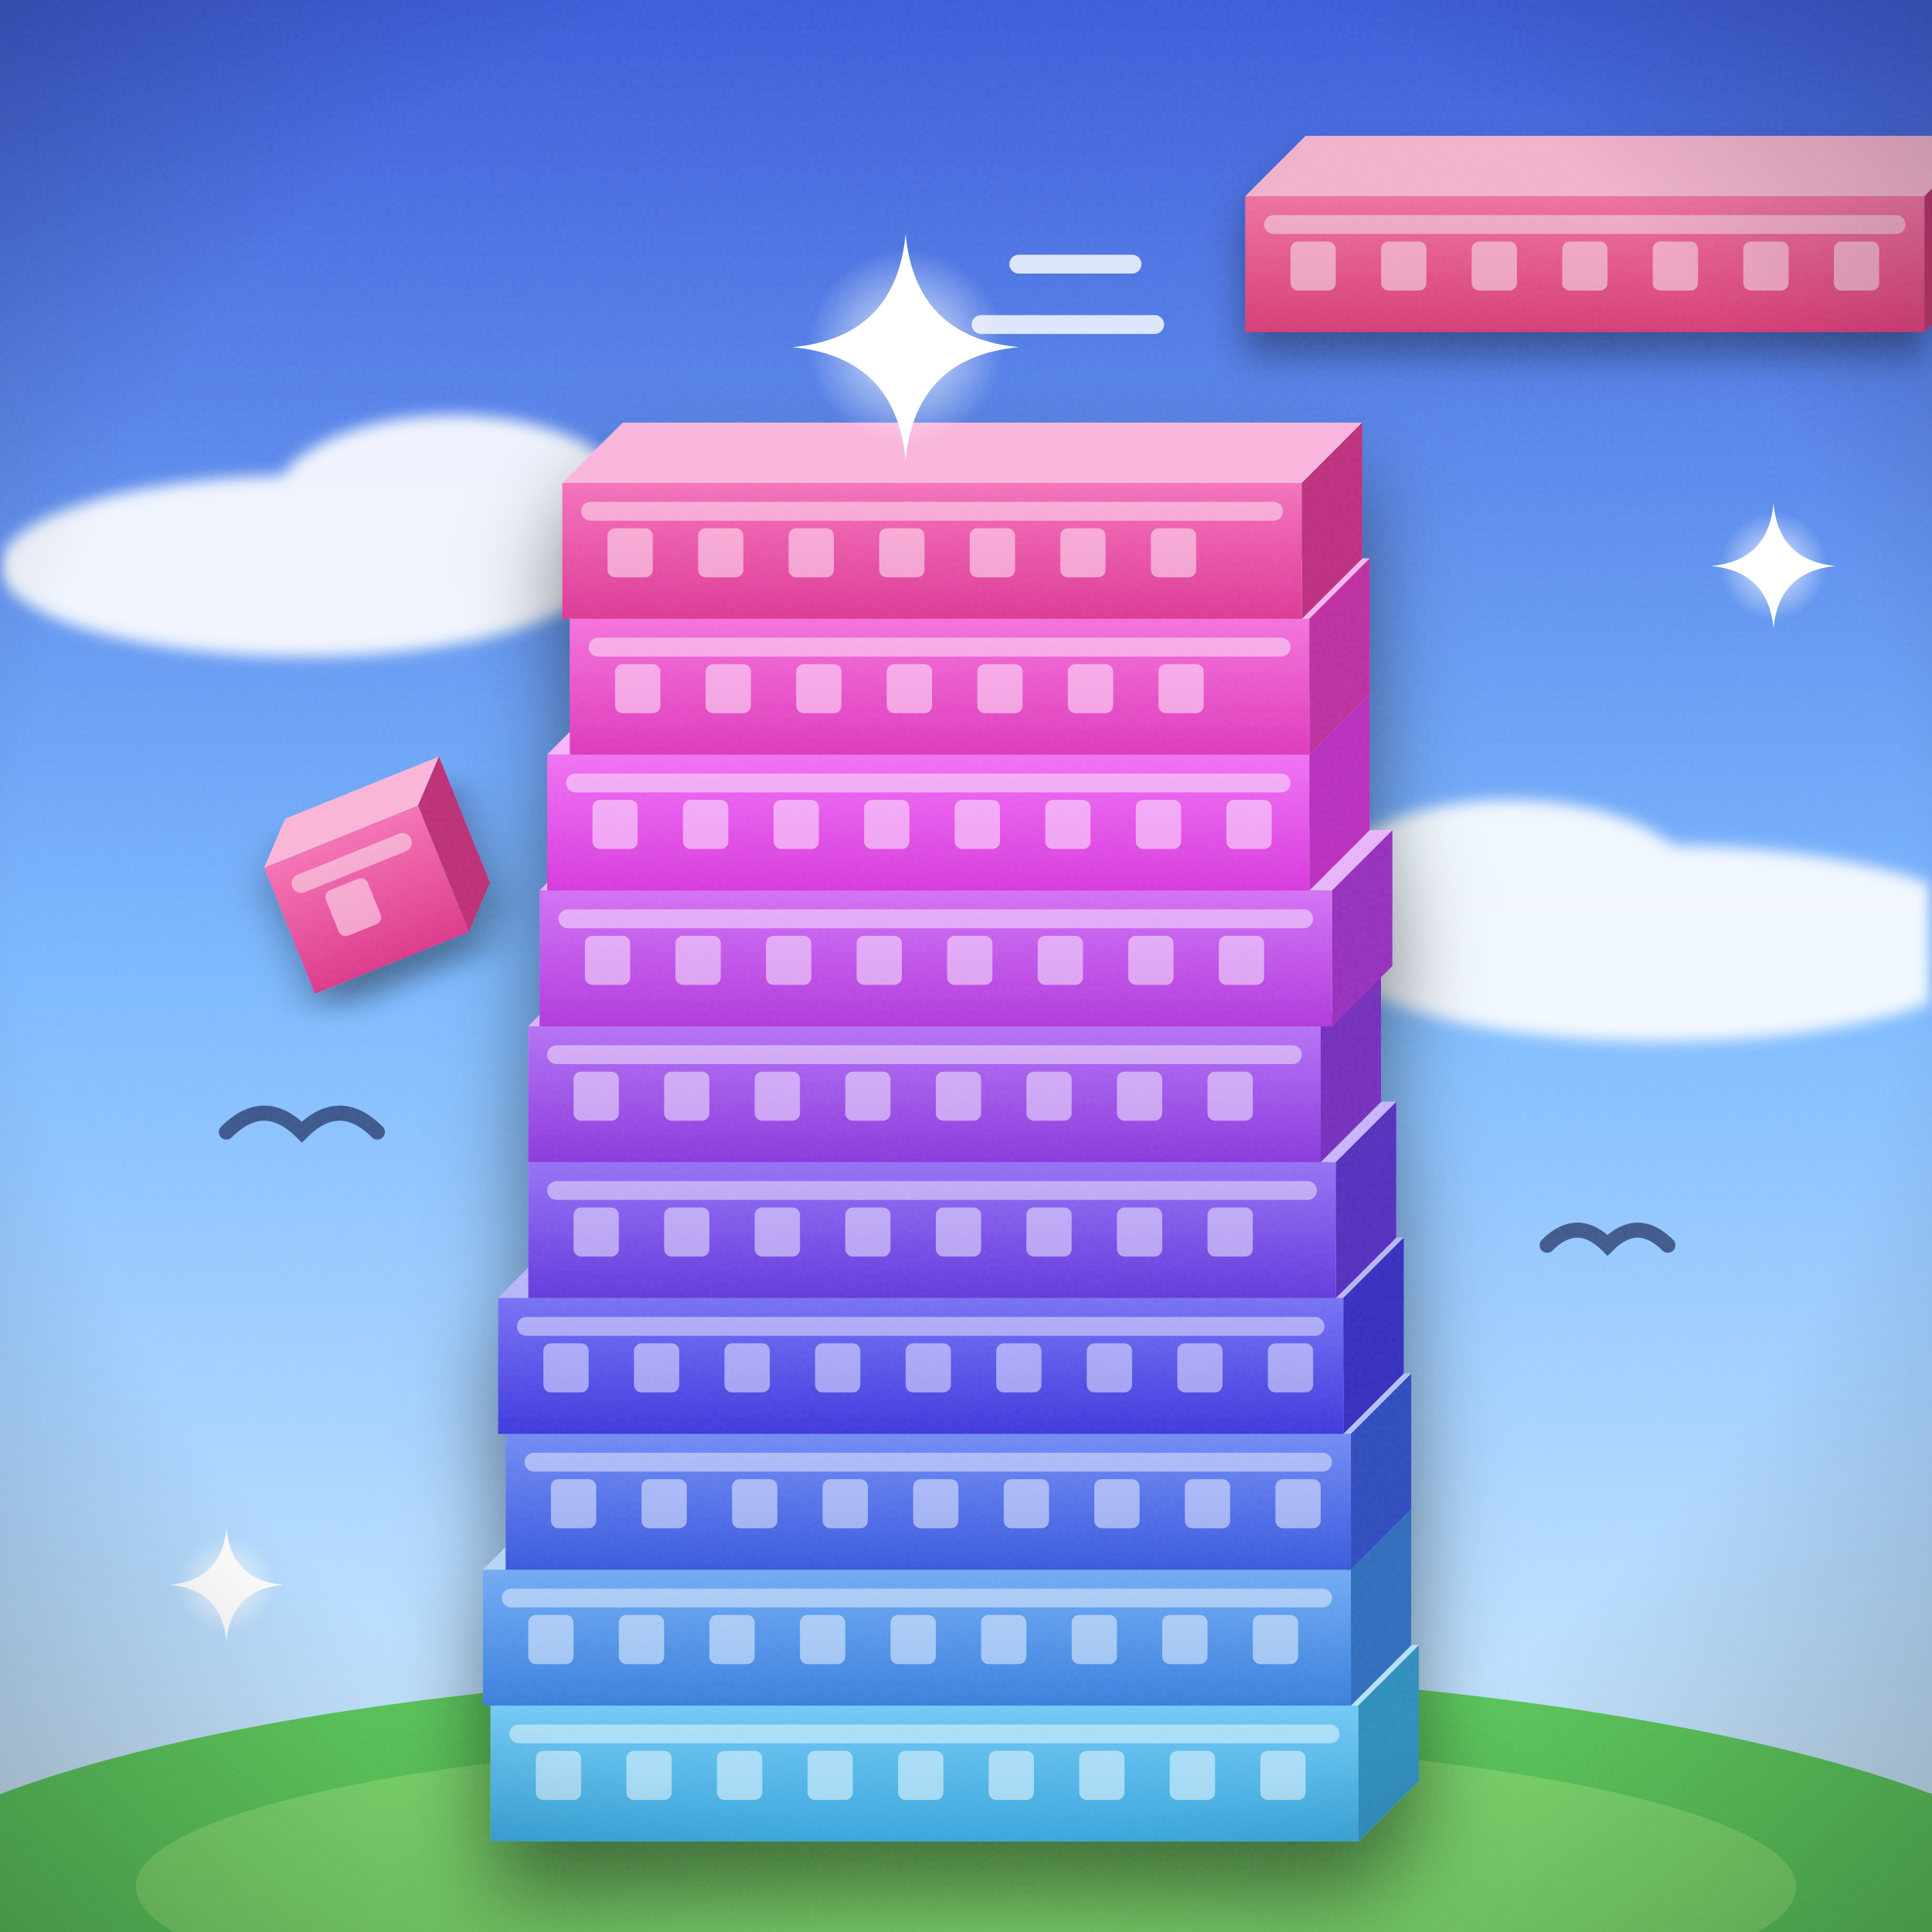
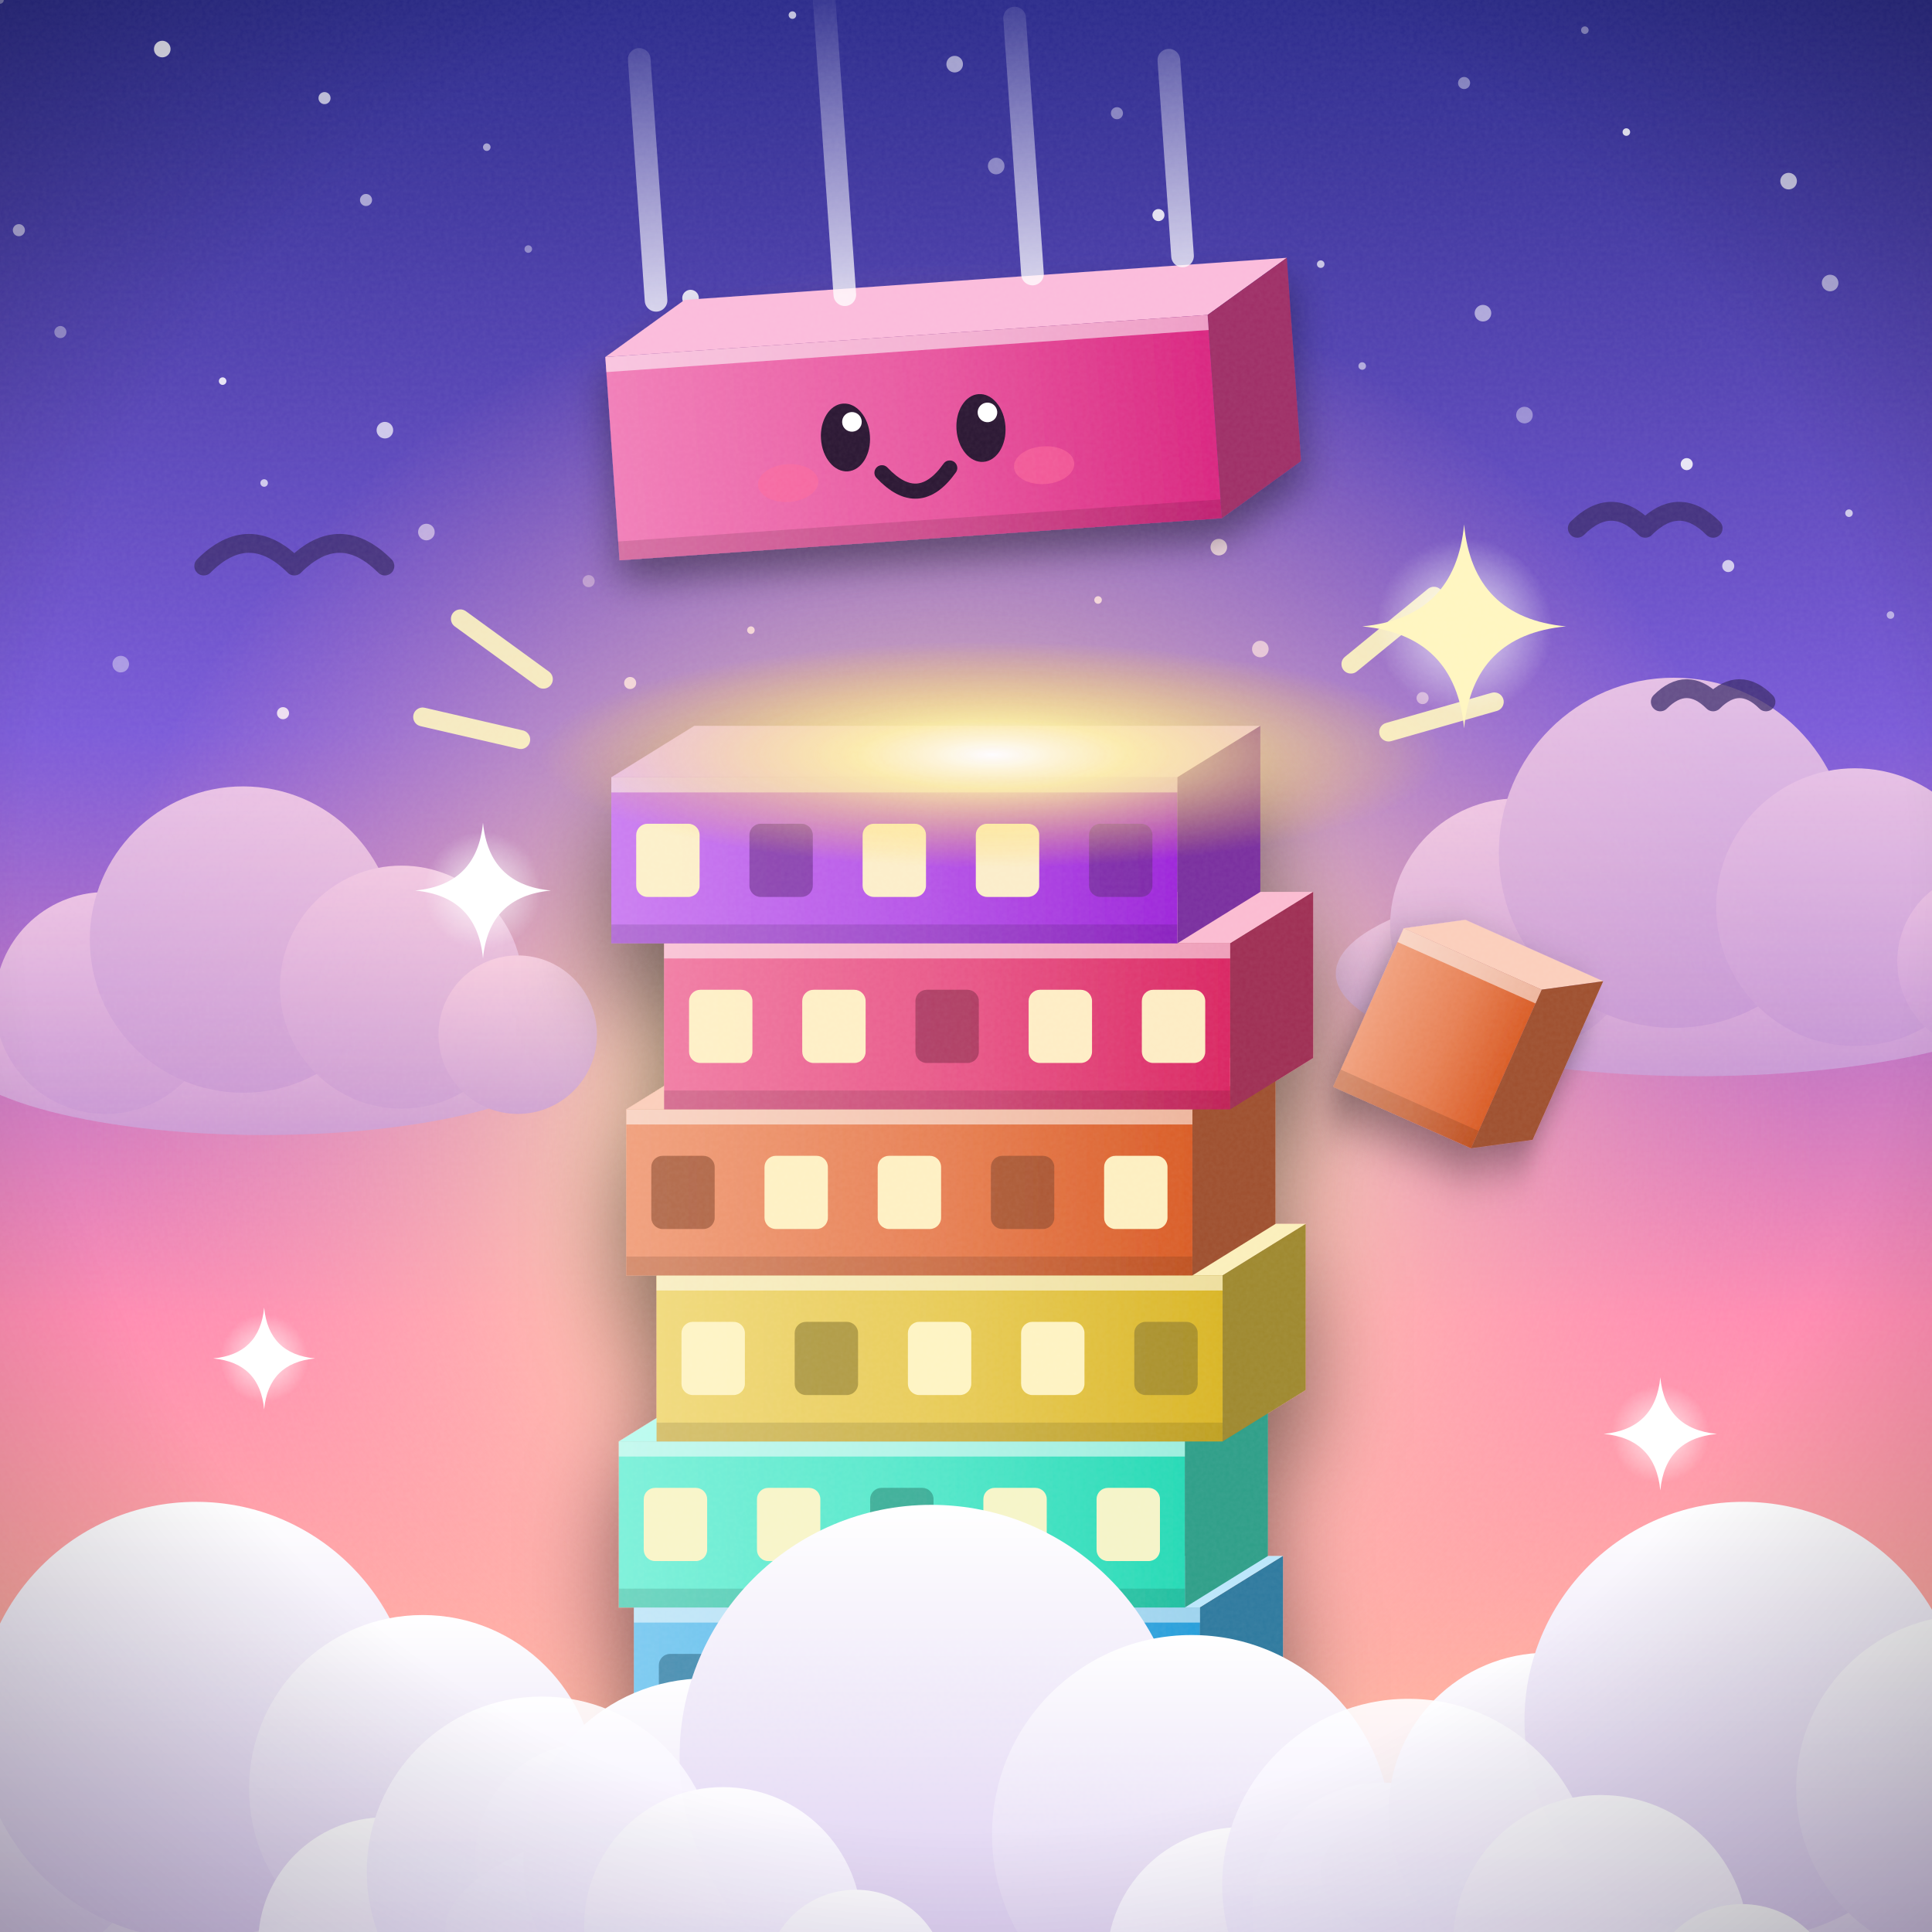
<svg xmlns="http://www.w3.org/2000/svg" viewBox="0 0 512 512">
  <defs>
    <clipPath id="sq">
      <rect width="512" height="512" />
    </clipPath>
    <filter id="sh" x="-40%" y="-40%" width="180%" height="180%">
      <feDropShadow dx="0" dy="14" stdDeviation="12" flood-color="#000" flood-opacity=".5" />
    </filter>
    <filter id="sh2" x="-40%" y="-40%" width="180%" height="180%">
      <feDropShadow dx="0" dy="6" stdDeviation="5" flood-color="#000" flood-opacity=".4" />
    </filter>
    <filter id="glow" x="-100%" y="-100%" width="300%" height="300%">
      <feGaussianBlur stdDeviation="10" result="b" />
      <feMerge>
        <feMergeNode in="b" />
        <feMergeNode in="b" />
        <feMergeNode in="SourceGraphic" />
      </feMerge>
    </filter>
    <filter id="glowS" x="-100%" y="-100%" width="300%" height="300%">
      <feGaussianBlur stdDeviation="4" result="b" />
      <feMerge>
        <feMergeNode in="b" />
        <feMergeNode in="SourceGraphic" />
      </feMerge>
    </filter>
    <filter id="b2" x="-50%" y="-50%" width="200%" height="200%">
      <feGaussianBlur stdDeviation="2" />
    </filter>
    <filter id="b6" x="-50%" y="-50%" width="200%" height="200%">
      <feGaussianBlur stdDeviation="6" />
    </filter>
    <filter id="b14" x="-60%" y="-60%" width="220%" height="220%">
      <feGaussianBlur stdDeviation="14" />
    </filter>
    <filter id="b30" x="-80%" y="-80%" width="260%" height="260%">
      <feGaussianBlur stdDeviation="30" />
    </filter>
    <filter id="grain" x="0" y="0" width="100%" height="100%">
      <feTurbulence type="fractalNoise" baseFrequency=".9" numOctaves="2" seed="7" />
      <feColorMatrix values="0 0 0 0 1  0 0 0 0 1  0 0 0 0 1  0 0 0 .055 0" />
    </filter>
    <linearGradient id="gloss" x1="0" y1="0" x2="0" y2="1">
      <stop offset="0" stop-color="#fff" stop-opacity=".32" />
      <stop offset=".55" stop-color="#fff" stop-opacity=".05" />
      <stop offset="1" stop-color="#fff" stop-opacity="0" />
    </linearGradient>
    <radialGradient id="vig" cx=".5" cy=".46" r=".78">
      <stop offset=".62" stop-color="#000" stop-opacity="0" />
      <stop offset="1" stop-color="#000" stop-opacity=".32" />
    </radialGradient>
    <linearGradient id="rim" x1="0" y1="0" x2="0" y2="1">
      <stop offset="0" stop-color="#fff" stop-opacity=".7" />
      <stop offset=".45" stop-color="#fff" stop-opacity=".1" />
      <stop offset="1" stop-color="#fff" stop-opacity=".25" />
    </linearGradient>
    <radialGradient id="spark">
      <stop offset="0" stop-color="#fff" />
      <stop offset=".25" stop-color="#fff" stop-opacity=".85" />
      <stop offset="1" stop-color="#fff" stop-opacity="0" />
    </radialGradient>
    <linearGradient id="sky" x1="0" y1="0" x2="0" y2="1">
-       <stop offset="0" stop-color="#3a5ad8" />
-       <stop offset="0.5" stop-color="#7ab8ff" />
-       <stop offset="1" stop-color="#d8f0ff" />
-     </linearGradient>
-     <radialGradient id="glow" cx="0.5" cy="0.5" r="0.5">
-       <stop offset="0" stop-color="#ffffff" stop-opacity="0.6" />
-       <stop offset="1" stop-color="#ffffff" stop-opacity="0" />
+       <stop offset="0" stop-color="#2a2a8a" />
+       <stop offset="0.38" stop-color="#7a5ad8" />
+       <stop offset="0.68" stop-color="#ff8ab0" />
+       <stop offset="1" stop-color="#ffc890" />
+     </linearGradient>
+     <radialGradient id="sun" cx="0.5" cy="0.5" r="0.5">
+       <stop offset="0" stop-color="#fffbe0" />
+       <stop offset="0.25" stop-color="#ffe9a8" stop-opacity="0.9" />
+       <stop offset="1" stop-color="#ff9ab8" stop-opacity="0" />
    </radialGradient>
+     <radialGradient id="flash" cx="0.5" cy="0.5" r="0.5">
+       <stop offset="0" stop-color="#ffffff" />
+       <stop offset="0.3" stop-color="#fff2a0" stop-opacity="0.9" />
+       <stop offset="1" stop-color="#ffd24a" stop-opacity="0" />
+     </radialGradient>
+     <linearGradient id="streak" x1="0" y1="0" x2="0" y2="1">
+       <stop offset="0" stop-color="#ffffff" stop-opacity="0" />
+       <stop offset="1" stop-color="#ffffff" stop-opacity="0.9" />
+     </linearGradient>
  </defs>
  <g clip-path="url(#sq)">
    <rect width="512" height="512" fill="url(#sky)" />
-     <g fill="#fff" opacity=".9" filter="url(#b2)">
-       <ellipse cx="80" cy="150" rx="80" ry="24" />
-       <ellipse cx="120" cy="134" rx="48" ry="24" />
-       <ellipse cx="440" cy="250" rx="90" ry="26" />
-       <ellipse cx="400" cy="236" rx="50" ry="24" />
-     </g>
-     <circle cx="260" cy="90" r="120" fill="url(#glow)" />
-     <ellipse cx="256" cy="512" rx="300" ry="70" fill="#5ac85a" />
-     <ellipse cx="256" cy="500" rx="220" ry="40" fill="#7ad86a" />
+     <g fill="#fff">
+       <circle cx="0" cy="0" r="1.0" opacity="0.4" />
+       <circle cx="97" cy="53" r="1.6" opacity="0.55" />
+       <circle cx="194" cy="106" r="2.2" opacity="0.7" />
+       <circle cx="291" cy="159" r="1.0" opacity="0.85" />
+       <circle cx="388" cy="22" r="1.6" opacity="0.4" />
+       <circle cx="485" cy="75" r="2.2" opacity="0.55" />
+       <circle cx="70" cy="128" r="1.0" opacity="0.7" />
+       <circle cx="167" cy="181" r="1.6" opacity="0.85" />
+       <circle cx="264" cy="44" r="2.2" opacity="0.4" />
+       <circle cx="361" cy="97" r="1.0" opacity="0.55" />
+       <circle cx="458" cy="150" r="1.6" opacity="0.7" />
+       <circle cx="43" cy="13" r="2.2" opacity="0.85" />
+       <circle cx="140" cy="66" r="1.0" opacity="0.4" />
+       <circle cx="237" cy="119" r="1.6" opacity="0.55" />
+       <circle cx="334" cy="172" r="2.2" opacity="0.7" />
+       <circle cx="431" cy="35" r="1.0" opacity="0.85" />
+       <circle cx="16" cy="88" r="1.6" opacity="0.4" />
+       <circle cx="113" cy="141" r="2.2" opacity="0.55" />
+       <circle cx="210" cy="4" r="1.0" opacity="0.7" />
+       <circle cx="307" cy="57" r="1.6" opacity="0.85" />
+       <circle cx="404" cy="110" r="2.2" opacity="0.4" />
+       <circle cx="501" cy="163" r="1.0" opacity="0.55" />
+       <circle cx="86" cy="26" r="1.6" opacity="0.7" />
+       <circle cx="183" cy="79" r="2.2" opacity="0.85" />
+       <circle cx="280" cy="132" r="1.0" opacity="0.4" />
+       <circle cx="377" cy="185" r="1.6" opacity="0.55" />
+       <circle cx="474" cy="48" r="2.2" opacity="0.7" />
+       <circle cx="59" cy="101" r="1.0" opacity="0.85" />
+       <circle cx="156" cy="154" r="1.6" opacity="0.4" />
+       <circle cx="253" cy="17" r="2.2" opacity="0.55" />
+       <circle cx="350" cy="70" r="1.0" opacity="0.7" />
+       <circle cx="447" cy="123" r="1.6" opacity="0.85" />
+       <circle cx="32" cy="176" r="2.2" opacity="0.4" />
+       <circle cx="129" cy="39" r="1.0" opacity="0.55" />
+       <circle cx="226" cy="92" r="1.6" opacity="0.7" />
+       <circle cx="323" cy="145" r="2.2" opacity="0.85" />
+       <circle cx="420" cy="8" r="1.0" opacity="0.4" />
+       <circle cx="5" cy="61" r="1.6" opacity="0.55" />
+       <circle cx="102" cy="114" r="2.2" opacity="0.7" />
+       <circle cx="199" cy="167" r="1.0" opacity="0.85" />
+       <circle cx="296" cy="30" r="1.6" opacity="0.4" />
+       <circle cx="393" cy="83" r="2.2" opacity="0.55" />
+       <circle cx="490" cy="136" r="1.0" opacity="0.7" />
+       <circle cx="75" cy="189" r="1.6" opacity="0.85" />
+     </g>
+     <circle cx="250" cy="300" r="230" fill="url(#sun)" />
+     <circle cx="250" cy="300" r="54" fill="#fff6d8" opacity=".9" />
+     <linearGradient id="cl70_270" x1="0" y1="0" x2="0" y2="1">
+       <stop offset="0" stop-color="#ffd8e8" />
+       <stop offset="1" stop-color="#c8a0d8" />
+     </linearGradient>
+     <g transform="translate(70 270) scale(0.7)" fill="url(#cl70_270)" opacity="0.8">
+       <ellipse cx="0" cy="10" rx="120" ry="34" />
+       <circle cx="-60" cy="-6" r="42" />
+       <circle cx="-8" cy="-30" r="58" />
+       <circle cx="52" cy="-12" r="46" />
+       <circle cx="96" cy="6" r="30" />
+     </g>
+     <linearGradient id="cl450_250" x1="0" y1="0" x2="0" y2="1">
+       <stop offset="0" stop-color="#ffd8e8" />
+       <stop offset="1" stop-color="#c8a0d8" />
+     </linearGradient>
+     <g transform="translate(450 250) scale(0.8)" fill="url(#cl450_250)" opacity="0.8">
+       <ellipse cx="0" cy="10" rx="120" ry="34" />
+       <circle cx="-60" cy="-6" r="42" />
+       <circle cx="-8" cy="-30" r="58" />
+       <circle cx="52" cy="-12" r="46" />
+       <circle cx="96" cy="6" r="30" />
+     </g>
    <g filter="url(#sh)">
-       <linearGradient id="b200" x1="0" y1="0" x2="0" y2="1">
-         <stop offset="0" stop-color="hsl(200 85% 70%)" />
-         <stop offset="1" stop-color="hsl(200 70% 54%)" />
-       </linearGradient>
-       <path d="M130 452 L146 436 L376 436 L360 452 Z" fill="hsl(200 85% 84%)" />
-       <path d="M360 452 L376 436 L376 472 L360 488 Z" fill="hsl(200 60% 46%)" />
-       <rect x="130" y="452" width="230" height="36" fill="url(#b200)" />
-       <rect x="135" y="457" width="220" height="5" rx="2.5" fill="#fff" opacity=".45" />
-       <rect x="142" y="464" width="12" height="13" rx="2" fill="hsl(200 90% 93%)" opacity=".6" />
-       <rect x="166" y="464" width="12" height="13" rx="2" fill="hsl(200 90% 93%)" opacity=".6" />
-       <rect x="190" y="464" width="12" height="13" rx="2" fill="hsl(200 90% 93%)" opacity=".6" />
-       <rect x="214" y="464" width="12" height="13" rx="2" fill="hsl(200 90% 93%)" opacity=".6" />
-       <rect x="238" y="464" width="12" height="13" rx="2" fill="hsl(200 90% 93%)" opacity=".6" />
-       <rect x="262" y="464" width="12" height="13" rx="2" fill="hsl(200 90% 93%)" opacity=".6" />
-       <rect x="286" y="464" width="12" height="13" rx="2" fill="hsl(200 90% 93%)" opacity=".6" />
-       <rect x="310" y="464" width="12" height="13" rx="2" fill="hsl(200 90% 93%)" opacity=".6" />
-       <rect x="334" y="464" width="12" height="13" rx="2" fill="hsl(200 90% 93%)" opacity=".6" />
-       <linearGradient id="b214" x1="0" y1="0" x2="0" y2="1">
-         <stop offset="0" stop-color="hsl(214 85% 70%)" />
-         <stop offset="1" stop-color="hsl(214 70% 54%)" />
-       </linearGradient>
-       <path d="M128.0 416 L144.0 400 L374.0 400 L358.0 416 Z" fill="hsl(214 85% 84%)" />
-       <path d="M358.0 416 L374.0 400 L374.0 436 L358.0 452 Z" fill="hsl(214 60% 46%)" />
-       <rect x="128.0" y="416" width="230" height="36" fill="url(#b214)" />
-       <rect x="133.0" y="421" width="220" height="5" rx="2.5" fill="#fff" opacity=".45" />
-       <rect x="140" y="428" width="12" height="13" rx="2" fill="hsl(214 90% 93%)" opacity=".6" />
-       <rect x="164" y="428" width="12" height="13" rx="2" fill="hsl(214 90% 93%)" opacity=".6" />
-       <rect x="188" y="428" width="12" height="13" rx="2" fill="hsl(214 90% 93%)" opacity=".6" />
-       <rect x="212" y="428" width="12" height="13" rx="2" fill="hsl(214 90% 93%)" opacity=".6" />
-       <rect x="236" y="428" width="12" height="13" rx="2" fill="hsl(214 90% 93%)" opacity=".6" />
-       <rect x="260" y="428" width="12" height="13" rx="2" fill="hsl(214 90% 93%)" opacity=".6" />
-       <rect x="284" y="428" width="12" height="13" rx="2" fill="hsl(214 90% 93%)" opacity=".6" />
-       <rect x="308" y="428" width="12" height="13" rx="2" fill="hsl(214 90% 93%)" opacity=".6" />
-       <rect x="332" y="428" width="12" height="13" rx="2" fill="hsl(214 90% 93%)" opacity=".6" />
-       <linearGradient id="b228" x1="0" y1="0" x2="0" y2="1">
-         <stop offset="0" stop-color="hsl(228 85% 70%)" />
-         <stop offset="1" stop-color="hsl(228 70% 54%)" />
-       </linearGradient>
-       <path d="M134.0 380 L150.0 364 L374.0 364 L358.0 380 Z" fill="hsl(228 85% 84%)" />
-       <path d="M358.0 380 L374.0 364 L374.0 400 L358.0 416 Z" fill="hsl(228 60% 46%)" />
-       <rect x="134.0" y="380" width="224" height="36" fill="url(#b228)" />
-       <rect x="139.0" y="385" width="214" height="5" rx="2.5" fill="#fff" opacity=".45" />
-       <rect x="146" y="392" width="12" height="13" rx="2" fill="hsl(228 90% 93%)" opacity=".6" />
-       <rect x="170" y="392" width="12" height="13" rx="2" fill="hsl(228 90% 93%)" opacity=".6" />
-       <rect x="194" y="392" width="12" height="13" rx="2" fill="hsl(228 90% 93%)" opacity=".6" />
-       <rect x="218" y="392" width="12" height="13" rx="2" fill="hsl(228 90% 93%)" opacity=".6" />
-       <rect x="242" y="392" width="12" height="13" rx="2" fill="hsl(228 90% 93%)" opacity=".6" />
-       <rect x="266" y="392" width="12" height="13" rx="2" fill="hsl(228 90% 93%)" opacity=".6" />
-       <rect x="290" y="392" width="12" height="13" rx="2" fill="hsl(228 90% 93%)" opacity=".6" />
-       <rect x="314" y="392" width="12" height="13" rx="2" fill="hsl(228 90% 93%)" opacity=".6" />
-       <rect x="338" y="392" width="12" height="13" rx="2" fill="hsl(228 90% 93%)" opacity=".6" />
-       <linearGradient id="b242" x1="0" y1="0" x2="0" y2="1">
-         <stop offset="0" stop-color="hsl(242 85% 70%)" />
-         <stop offset="1" stop-color="hsl(242 70% 54%)" />
-       </linearGradient>
-       <path d="M132.0 344 L148.0 328 L372.0 328 L356.0 344 Z" fill="hsl(242 85% 84%)" />
-       <path d="M356.0 344 L372.0 328 L372.0 364 L356.0 380 Z" fill="hsl(242 60% 46%)" />
-       <rect x="132.0" y="344" width="224" height="36" fill="url(#b242)" />
-       <rect x="137.0" y="349" width="214" height="5" rx="2.5" fill="#fff" opacity=".45" />
-       <rect x="144" y="356" width="12" height="13" rx="2" fill="hsl(242 90% 93%)" opacity=".6" />
-       <rect x="168" y="356" width="12" height="13" rx="2" fill="hsl(242 90% 93%)" opacity=".6" />
-       <rect x="192" y="356" width="12" height="13" rx="2" fill="hsl(242 90% 93%)" opacity=".6" />
-       <rect x="216" y="356" width="12" height="13" rx="2" fill="hsl(242 90% 93%)" opacity=".6" />
-       <rect x="240" y="356" width="12" height="13" rx="2" fill="hsl(242 90% 93%)" opacity=".6" />
-       <rect x="264" y="356" width="12" height="13" rx="2" fill="hsl(242 90% 93%)" opacity=".6" />
-       <rect x="288" y="356" width="12" height="13" rx="2" fill="hsl(242 90% 93%)" opacity=".6" />
-       <rect x="312" y="356" width="12" height="13" rx="2" fill="hsl(242 90% 93%)" opacity=".6" />
-       <rect x="336" y="356" width="12" height="13" rx="2" fill="hsl(242 90% 93%)" opacity=".6" />
-       <linearGradient id="b256" x1="0" y1="0" x2="0" y2="1">
-         <stop offset="0" stop-color="hsl(256 85% 70%)" />
-         <stop offset="1" stop-color="hsl(256 70% 54%)" />
-       </linearGradient>
-       <path d="M140.0 308 L156.0 292 L370.0 292 L354.0 308 Z" fill="hsl(256 85% 84%)" />
-       <path d="M354.0 308 L370.0 292 L370.0 328 L354.0 344 Z" fill="hsl(256 60% 46%)" />
-       <rect x="140.0" y="308" width="214" height="36" fill="url(#b256)" />
-       <rect x="145.0" y="313" width="204" height="5" rx="2.5" fill="#fff" opacity=".45" />
-       <rect x="152" y="320" width="12" height="13" rx="2" fill="hsl(256 90% 93%)" opacity=".6" />
-       <rect x="176" y="320" width="12" height="13" rx="2" fill="hsl(256 90% 93%)" opacity=".6" />
-       <rect x="200" y="320" width="12" height="13" rx="2" fill="hsl(256 90% 93%)" opacity=".6" />
-       <rect x="224" y="320" width="12" height="13" rx="2" fill="hsl(256 90% 93%)" opacity=".6" />
-       <rect x="248" y="320" width="12" height="13" rx="2" fill="hsl(256 90% 93%)" opacity=".6" />
-       <rect x="272" y="320" width="12" height="13" rx="2" fill="hsl(256 90% 93%)" opacity=".6" />
-       <rect x="296" y="320" width="12" height="13" rx="2" fill="hsl(256 90% 93%)" opacity=".6" />
-       <rect x="320" y="320" width="12" height="13" rx="2" fill="hsl(256 90% 93%)" opacity=".6" />
-       <linearGradient id="b270" x1="0" y1="0" x2="0" y2="1">
-         <stop offset="0" stop-color="hsl(270 85% 70%)" />
-         <stop offset="1" stop-color="hsl(270 70% 54%)" />
-       </linearGradient>
-       <path d="M140.0 272 L156.0 256 L366.0 256 L350.0 272 Z" fill="hsl(270 85% 84%)" />
-       <path d="M350.0 272 L366.0 256 L366.0 292 L350.0 308 Z" fill="hsl(270 60% 46%)" />
-       <rect x="140.0" y="272" width="210" height="36" fill="url(#b270)" />
-       <rect x="145.0" y="277" width="200" height="5" rx="2.5" fill="#fff" opacity=".45" />
-       <rect x="152" y="284" width="12" height="13" rx="2" fill="hsl(270 90% 93%)" opacity=".6" />
-       <rect x="176" y="284" width="12" height="13" rx="2" fill="hsl(270 90% 93%)" opacity=".6" />
-       <rect x="200" y="284" width="12" height="13" rx="2" fill="hsl(270 90% 93%)" opacity=".6" />
-       <rect x="224" y="284" width="12" height="13" rx="2" fill="hsl(270 90% 93%)" opacity=".6" />
-       <rect x="248" y="284" width="12" height="13" rx="2" fill="hsl(270 90% 93%)" opacity=".6" />
-       <rect x="272" y="284" width="12" height="13" rx="2" fill="hsl(270 90% 93%)" opacity=".6" />
-       <rect x="296" y="284" width="12" height="13" rx="2" fill="hsl(270 90% 93%)" opacity=".6" />
-       <rect x="320" y="284" width="12" height="13" rx="2" fill="hsl(270 90% 93%)" opacity=".6" />
-       <linearGradient id="b284" x1="0" y1="0" x2="0" y2="1">
-         <stop offset="0" stop-color="hsl(284 85% 70%)" />
-         <stop offset="1" stop-color="hsl(284 70% 54%)" />
-       </linearGradient>
-       <path d="M143.0 236 L159.0 220 L369.0 220 L353.0 236 Z" fill="hsl(284 85% 84%)" />
-       <path d="M353.0 236 L369.0 220 L369.0 256 L353.0 272 Z" fill="hsl(284 60% 46%)" />
-       <rect x="143.0" y="236" width="210" height="36" fill="url(#b284)" />
-       <rect x="148.0" y="241" width="200" height="5" rx="2.5" fill="#fff" opacity=".45" />
-       <rect x="155" y="248" width="12" height="13" rx="2" fill="hsl(284 90% 93%)" opacity=".6" />
-       <rect x="179" y="248" width="12" height="13" rx="2" fill="hsl(284 90% 93%)" opacity=".6" />
-       <rect x="203" y="248" width="12" height="13" rx="2" fill="hsl(284 90% 93%)" opacity=".6" />
-       <rect x="227" y="248" width="12" height="13" rx="2" fill="hsl(284 90% 93%)" opacity=".6" />
-       <rect x="251" y="248" width="12" height="13" rx="2" fill="hsl(284 90% 93%)" opacity=".6" />
-       <rect x="275" y="248" width="12" height="13" rx="2" fill="hsl(284 90% 93%)" opacity=".6" />
-       <rect x="299" y="248" width="12" height="13" rx="2" fill="hsl(284 90% 93%)" opacity=".6" />
-       <rect x="323" y="248" width="12" height="13" rx="2" fill="hsl(284 90% 93%)" opacity=".6" />
-       <linearGradient id="b298" x1="0" y1="0" x2="0" y2="1">
-         <stop offset="0" stop-color="hsl(298 85% 70%)" />
-         <stop offset="1" stop-color="hsl(298 70% 54%)" />
-       </linearGradient>
-       <path d="M145.0 200 L161.0 184 L363.0 184 L347.0 200 Z" fill="hsl(298 85% 84%)" />
-       <path d="M347.0 200 L363.0 184 L363.0 220 L347.0 236 Z" fill="hsl(298 60% 46%)" />
-       <rect x="145.0" y="200" width="202" height="36" fill="url(#b298)" />
-       <rect x="150.0" y="205" width="192" height="5" rx="2.5" fill="#fff" opacity=".45" />
-       <rect x="157" y="212" width="12" height="13" rx="2" fill="hsl(298 90% 93%)" opacity=".6" />
-       <rect x="181" y="212" width="12" height="13" rx="2" fill="hsl(298 90% 93%)" opacity=".6" />
-       <rect x="205" y="212" width="12" height="13" rx="2" fill="hsl(298 90% 93%)" opacity=".6" />
-       <rect x="229" y="212" width="12" height="13" rx="2" fill="hsl(298 90% 93%)" opacity=".6" />
-       <rect x="253" y="212" width="12" height="13" rx="2" fill="hsl(298 90% 93%)" opacity=".6" />
-       <rect x="277" y="212" width="12" height="13" rx="2" fill="hsl(298 90% 93%)" opacity=".6" />
-       <rect x="301" y="212" width="12" height="13" rx="2" fill="hsl(298 90% 93%)" opacity=".6" />
-       <rect x="325" y="212" width="12" height="13" rx="2" fill="hsl(298 90% 93%)" opacity=".6" />
-       <linearGradient id="b312" x1="0" y1="0" x2="0" y2="1">
-         <stop offset="0" stop-color="hsl(312 85% 70%)" />
-         <stop offset="1" stop-color="hsl(312 70% 54%)" />
-       </linearGradient>
-       <path d="M151.0 164 L167.0 148 L363.0 148 L347.0 164 Z" fill="hsl(312 85% 84%)" />
-       <path d="M347.0 164 L363.0 148 L363.0 184 L347.0 200 Z" fill="hsl(312 60% 46%)" />
-       <rect x="151.0" y="164" width="196" height="36" fill="url(#b312)" />
-       <rect x="156.0" y="169" width="186" height="5" rx="2.5" fill="#fff" opacity=".45" />
-       <rect x="163" y="176" width="12" height="13" rx="2" fill="hsl(312 90% 93%)" opacity=".6" />
-       <rect x="187" y="176" width="12" height="13" rx="2" fill="hsl(312 90% 93%)" opacity=".6" />
-       <rect x="211" y="176" width="12" height="13" rx="2" fill="hsl(312 90% 93%)" opacity=".6" />
-       <rect x="235" y="176" width="12" height="13" rx="2" fill="hsl(312 90% 93%)" opacity=".6" />
-       <rect x="259" y="176" width="12" height="13" rx="2" fill="hsl(312 90% 93%)" opacity=".6" />
-       <rect x="283" y="176" width="12" height="13" rx="2" fill="hsl(312 90% 93%)" opacity=".6" />
-       <rect x="307" y="176" width="12" height="13" rx="2" fill="hsl(312 90% 93%)" opacity=".6" />
-       <linearGradient id="b326" x1="0" y1="0" x2="0" y2="1">
-         <stop offset="0" stop-color="hsl(326 85% 70%)" />
-         <stop offset="1" stop-color="hsl(326 70% 54%)" />
-       </linearGradient>
-       <path d="M149.0 128 L165.0 112 L361.0 112 L345.0 128 Z" fill="hsl(326 85% 84%)" />
-       <path d="M345.0 128 L361.0 112 L361.0 148 L345.0 164 Z" fill="hsl(326 60% 46%)" />
-       <rect x="149.0" y="128" width="196" height="36" fill="url(#b326)" />
-       <rect x="154.0" y="133" width="186" height="5" rx="2.5" fill="#fff" opacity=".45" />
-       <rect x="161" y="140" width="12" height="13" rx="2" fill="hsl(326 90% 93%)" opacity=".6" />
-       <rect x="185" y="140" width="12" height="13" rx="2" fill="hsl(326 90% 93%)" opacity=".6" />
-       <rect x="209" y="140" width="12" height="13" rx="2" fill="hsl(326 90% 93%)" opacity=".6" />
-       <rect x="233" y="140" width="12" height="13" rx="2" fill="hsl(326 90% 93%)" opacity=".6" />
-       <rect x="257" y="140" width="12" height="13" rx="2" fill="hsl(326 90% 93%)" opacity=".6" />
-       <rect x="281" y="140" width="12" height="13" rx="2" fill="hsl(326 90% 93%)" opacity=".6" />
-       <rect x="305" y="140" width="12" height="13" rx="2" fill="hsl(326 90% 93%)" opacity=".6" />
-     </g>
-     <g opacity=".95" filter="url(#sh2)">
-       <linearGradient id="b340" x1="0" y1="0" x2="0" y2="1">
-         <stop offset="0" stop-color="hsl(340 85% 70%)" />
-         <stop offset="1" stop-color="hsl(340 70% 54%)" />
-       </linearGradient>
-       <path d="M330 52 L346 36 L526 36 L510 52 Z" fill="hsl(340 85% 84%)" />
-       <path d="M510 52 L526 36 L526 72 L510 88 Z" fill="hsl(340 60% 46%)" />
-       <rect x="330" y="52" width="180" height="36" fill="url(#b340)" />
-       <rect x="335" y="57" width="170" height="5" rx="2.5" fill="#fff" opacity=".45" />
-       <rect x="342" y="64" width="12" height="13" rx="2" fill="hsl(340 90% 93%)" opacity=".6" />
-       <rect x="366" y="64" width="12" height="13" rx="2" fill="hsl(340 90% 93%)" opacity=".6" />
-       <rect x="390" y="64" width="12" height="13" rx="2" fill="hsl(340 90% 93%)" opacity=".6" />
-       <rect x="414" y="64" width="12" height="13" rx="2" fill="hsl(340 90% 93%)" opacity=".6" />
-       <rect x="438" y="64" width="12" height="13" rx="2" fill="hsl(340 90% 93%)" opacity=".6" />
-       <rect x="462" y="64" width="12" height="13" rx="2" fill="hsl(340 90% 93%)" opacity=".6" />
-       <rect x="486" y="64" width="12" height="13" rx="2" fill="hsl(340 90% 93%)" opacity=".6" />
-     </g>
-     <g stroke="#fff" stroke-width="5" stroke-linecap="round" opacity=".8">
-       <path d="M300 70 h-30 M306 86 h-46" />
-     </g>
-     <g transform="translate(70 230) rotate(-22)" filter="url(#sh2)">
-       <linearGradient id="b330" x1="0" y1="0" x2="0" y2="1">
-         <stop offset="0" stop-color="hsl(330 85% 70%)" />
-         <stop offset="1" stop-color="hsl(330 70% 54%)" />
-       </linearGradient>
-       <path d="M0 0 L10 -10 L54 -10 L44 0 Z" fill="hsl(330 85% 84%)" />
-       <path d="M44 0 L54 -10 L54 26 L44 36 Z" fill="hsl(330 60% 46%)" />
-       <rect x="0" y="0" width="44" height="36" fill="url(#b330)" />
-       <rect x="5" y="5" width="34" height="5" rx="2.5" fill="#fff" opacity=".45" />
-       <rect x="12" y="12" width="12" height="13" rx="2" fill="hsl(330 90% 93%)" opacity=".6" />
-     </g>
-     <g stroke="#1a2a5a" stroke-width="4" fill="none" stroke-linecap="round" opacity=".7">
-       <path d="M60 300 q10 -10 20 0 q10 -10 20 0" />
-       <path d="M410 330 q8 -8 16 0 q8 -8 16 0" />
-     </g>
-     <g transform="translate(240.0 92.0) scale(1.0)">
+       <linearGradient id="bk200_426" x1="0" y1="0" x2="1" y2="0">
+         <stop offset="0" stop-color="hsl(200 80% 72%)" />
+         <stop offset=".55" stop-color="hsl(200 75% 62%)" />
+         <stop offset="1" stop-color="hsl(200 70% 50%)" />
+       </linearGradient>
+       <path d="M168 426 L190 412.36 L340 412.36 L318 426 Z" fill="hsl(200 90% 86%)" />
+       <path d="M318 426 L340 412.36 L340 456.36 L318 470 Z" fill="hsl(200 55% 40%)" />
+       <rect x="168" y="426" width="150" height="44" fill="url(#bk200_426)" />
+       <rect x="168" y="426" width="150" height="4" fill="#fff" opacity=".55" />
+       <rect x="168" y="465" width="150" height="5" fill="#000" opacity=".12" />
+       <rect x="174.6" y="438.3" width="16.8" height="19.4" rx="3" fill="hsl(200 50% 34%)" opacity="0.55" />
+       <rect x="204.6" y="438.3" width="16.8" height="19.4" rx="3" fill="#fff6c8" opacity="0.95" />
+       <rect x="234.6" y="438.3" width="16.8" height="19.4" rx="3" fill="#fff6c8" opacity="0.95" />
+       <rect x="264.6" y="438.3" width="16.8" height="19.4" rx="3" fill="hsl(200 50% 34%)" opacity="0.55" />
+       <rect x="294.6" y="438.3" width="16.8" height="19.4" rx="3" fill="#fff6c8" opacity="0.95" />
+       <linearGradient id="bk168_382" x1="0" y1="0" x2="1" y2="0">
+         <stop offset="0" stop-color="hsl(168 80% 72%)" />
+         <stop offset=".55" stop-color="hsl(168 75% 62%)" />
+         <stop offset="1" stop-color="hsl(168 70% 50%)" />
+       </linearGradient>
+       <path d="M164 382 L186 368.36 L336 368.36 L314 382 Z" fill="hsl(168 90% 86%)" />
+       <path d="M314 382 L336 368.36 L336 412.36 L314 426 Z" fill="hsl(168 55% 40%)" />
+       <rect x="164" y="382" width="150" height="44" fill="url(#bk168_382)" />
+       <rect x="164" y="382" width="150" height="4" fill="#fff" opacity=".55" />
+       <rect x="164" y="421" width="150" height="5" fill="#000" opacity=".12" />
+       <rect x="170.6" y="394.3" width="16.8" height="19.4" rx="3" fill="#fff6c8" opacity="0.95" />
+       <rect x="200.6" y="394.3" width="16.8" height="19.4" rx="3" fill="#fff6c8" opacity="0.95" />
+       <rect x="230.6" y="394.3" width="16.8" height="19.4" rx="3" fill="hsl(168 50% 34%)" opacity="0.55" />
+       <rect x="260.6" y="394.3" width="16.8" height="19.4" rx="3" fill="#fff6c8" opacity="0.95" />
+       <rect x="290.6" y="394.3" width="16.8" height="19.4" rx="3" fill="#fff6c8" opacity="0.95" />
+       <linearGradient id="bk48_338" x1="0" y1="0" x2="1" y2="0">
+         <stop offset="0" stop-color="hsl(48 80% 72%)" />
+         <stop offset=".55" stop-color="hsl(48 75% 62%)" />
+         <stop offset="1" stop-color="hsl(48 70% 50%)" />
+       </linearGradient>
+       <path d="M174 338 L196 324.36 L346 324.36 L324 338 Z" fill="hsl(48 90% 86%)" />
+       <path d="M324 338 L346 324.36 L346 368.36 L324 382 Z" fill="hsl(48 55% 40%)" />
+       <rect x="174" y="338" width="150" height="44" fill="url(#bk48_338)" />
+       <rect x="174" y="338" width="150" height="4" fill="#fff" opacity=".55" />
+       <rect x="174" y="377" width="150" height="5" fill="#000" opacity=".12" />
+       <rect x="180.6" y="350.3" width="16.8" height="19.4" rx="3" fill="#fff6c8" opacity="0.95" />
+       <rect x="210.6" y="350.3" width="16.8" height="19.4" rx="3" fill="hsl(48 50% 34%)" opacity="0.55" />
+       <rect x="240.6" y="350.3" width="16.8" height="19.4" rx="3" fill="#fff6c8" opacity="0.95" />
+       <rect x="270.6" y="350.3" width="16.8" height="19.4" rx="3" fill="#fff6c8" opacity="0.95" />
+       <rect x="300.6" y="350.3" width="16.8" height="19.4" rx="3" fill="hsl(48 50% 34%)" opacity="0.55" />
+       <linearGradient id="bk18_294" x1="0" y1="0" x2="1" y2="0">
+         <stop offset="0" stop-color="hsl(18 80% 72%)" />
+         <stop offset=".55" stop-color="hsl(18 75% 62%)" />
+         <stop offset="1" stop-color="hsl(18 70% 50%)" />
+       </linearGradient>
+       <path d="M166 294 L188 280.36 L338 280.36 L316 294 Z" fill="hsl(18 90% 86%)" />
+       <path d="M316 294 L338 280.36 L338 324.36 L316 338 Z" fill="hsl(18 55% 40%)" />
+       <rect x="166" y="294" width="150" height="44" fill="url(#bk18_294)" />
+       <rect x="166" y="294" width="150" height="4" fill="#fff" opacity=".55" />
+       <rect x="166" y="333" width="150" height="5" fill="#000" opacity=".12" />
+       <rect x="172.6" y="306.3" width="16.8" height="19.4" rx="3" fill="hsl(18 50% 34%)" opacity="0.55" />
+       <rect x="202.6" y="306.3" width="16.8" height="19.4" rx="3" fill="#fff6c8" opacity="0.95" />
+       <rect x="232.6" y="306.3" width="16.8" height="19.4" rx="3" fill="#fff6c8" opacity="0.95" />
+       <rect x="262.6" y="306.3" width="16.8" height="19.4" rx="3" fill="hsl(18 50% 34%)" opacity="0.55" />
+       <rect x="292.6" y="306.3" width="16.8" height="19.4" rx="3" fill="#fff6c8" opacity="0.95" />
+       <linearGradient id="bk340_250" x1="0" y1="0" x2="1" y2="0">
+         <stop offset="0" stop-color="hsl(340 80% 72%)" />
+         <stop offset=".55" stop-color="hsl(340 75% 62%)" />
+         <stop offset="1" stop-color="hsl(340 70% 50%)" />
+       </linearGradient>
+       <path d="M176 250 L198 236.36 L348 236.36 L326 250 Z" fill="hsl(340 90% 86%)" />
+       <path d="M326 250 L348 236.36 L348 280.36 L326 294 Z" fill="hsl(340 55% 40%)" />
+       <rect x="176" y="250" width="150" height="44" fill="url(#bk340_250)" />
+       <rect x="176" y="250" width="150" height="4" fill="#fff" opacity=".55" />
+       <rect x="176" y="289" width="150" height="5" fill="#000" opacity=".12" />
+       <rect x="182.6" y="262.3" width="16.8" height="19.4" rx="3" fill="#fff6c8" opacity="0.95" />
+       <rect x="212.6" y="262.3" width="16.8" height="19.4" rx="3" fill="#fff6c8" opacity="0.95" />
+       <rect x="242.6" y="262.3" width="16.8" height="19.4" rx="3" fill="hsl(340 50% 34%)" opacity="0.55" />
+       <rect x="272.6" y="262.3" width="16.8" height="19.4" rx="3" fill="#fff6c8" opacity="0.95" />
+       <rect x="302.6" y="262.3" width="16.8" height="19.4" rx="3" fill="#fff6c8" opacity="0.95" />
+       <linearGradient id="bk280_206" x1="0" y1="0" x2="1" y2="0">
+         <stop offset="0" stop-color="hsl(280 80% 72%)" />
+         <stop offset=".55" stop-color="hsl(280 75% 62%)" />
+         <stop offset="1" stop-color="hsl(280 70% 50%)" />
+       </linearGradient>
+       <path d="M162 206 L184 192.36 L334 192.36 L312 206 Z" fill="hsl(280 90% 86%)" />
+       <path d="M312 206 L334 192.36 L334 236.36 L312 250 Z" fill="hsl(280 55% 40%)" />
+       <rect x="162" y="206" width="150" height="44" fill="url(#bk280_206)" />
+       <rect x="162" y="206" width="150" height="4" fill="#fff" opacity=".55" />
+       <rect x="162" y="245" width="150" height="5" fill="#000" opacity=".12" />
+       <rect x="168.6" y="218.3" width="16.8" height="19.4" rx="3" fill="#fff6c8" opacity="0.95" />
+       <rect x="198.6" y="218.3" width="16.8" height="19.4" rx="3" fill="hsl(280 50% 34%)" opacity="0.55" />
+       <rect x="228.6" y="218.3" width="16.8" height="19.4" rx="3" fill="#fff6c8" opacity="0.95" />
+       <rect x="258.6" y="218.3" width="16.8" height="19.4" rx="3" fill="#fff6c8" opacity="0.95" />
+       <rect x="288.6" y="218.3" width="16.8" height="19.4" rx="3" fill="hsl(280 50% 34%)" opacity="0.55" />
+     </g>
+     <ellipse cx="263.0" cy="200" rx="120" ry="30" fill="url(#flash)" opacity=".95" />
+     <g stroke="#fff6c0" stroke-width="5" stroke-linecap="round" opacity=".9">
+       <path d="M138 196 l-26 -6 M144 180 l-22 -16 M368 194 l28 -8 M358 176 l22 -18" />
+     </g>
+     <g transform="translate(0 -22) rotate(-4 256 136)" filter="url(#sh2)">
+       <linearGradient id="fallb" x1="0" y1="0" x2="1" y2="0">
+         <stop offset="0" stop-color="hsl(330 80% 72%)" />
+         <stop offset=".55" stop-color="hsl(330 75% 62%)" />
+         <stop offset="1" stop-color="hsl(330 70% 50%)" />
+       </linearGradient>
+       <path d="M162 110 L184 96.36 L344 96.36 L322 110 Z" fill="hsl(330 90% 86%)" />
+       <path d="M322 110 L344 96.36 L344 150.36 L322 164 Z" fill="hsl(330 55% 40%)" />
+       <rect x="162" y="110" width="160" height="54" fill="url(#fallb)" />
+       <rect x="162" y="110" width="160" height="4" fill="#fff" opacity=".55" />
+       <rect x="162" y="159" width="160" height="5" fill="#000" opacity=".12" />
+       <ellipse cx="224.0" cy="135.7" rx="6.5" ry="9" fill="#2a1430" />
+       <ellipse cx="260.0" cy="135.7" rx="6.5" ry="9" fill="#2a1430" />
+       <circle cx="226.0" cy="131.7" r="2.6" fill="#fff" />
+       <circle cx="262.0" cy="131.7" r="2.6" fill="#fff" />
+       <ellipse cx="208.0" cy="146.7" rx="8" ry="5" fill="#ff6a9a" opacity=".55" />
+       <ellipse cx="276.0" cy="146.7" rx="8" ry="5" fill="#ff6a9a" opacity=".55" />
+       <path d="M233.0 145.7 Q242.0 156.7 251.0 145.7" stroke="#2a1430" stroke-width="4" fill="none" stroke-linecap="round" />
+     </g>
+     <g stroke="url(#streak)" stroke-width="6" stroke-linecap="round" opacity=".85" transform="rotate(-4 256 136)">
+       <path d="M178 10 V74 M228 -8 V76 M278 6 V74 M318 20 V72" />
+     </g>
+     <g transform="translate(372 246) rotate(24)" filter="url(#sh2)">
+       <linearGradient id="cutb" x1="0" y1="0" x2="1" y2="0">
+         <stop offset="0" stop-color="hsl(18 80% 72%)" />
+         <stop offset=".55" stop-color="hsl(18 75% 62%)" />
+         <stop offset="1" stop-color="hsl(18 70% 50%)" />
+       </linearGradient>
+       <path d="M0 0 L14 -8.68 L54 -8.68 L40 0 Z" fill="hsl(18 90% 86%)" />
+       <path d="M40 0 L54 -8.68 L54 37.32 L40 46 Z" fill="hsl(18 55% 40%)" />
+       <rect x="0" y="0" width="40" height="46" fill="url(#cutb)" />
+       <rect x="0" y="0" width="40" height="4" fill="#fff" opacity=".55" />
+       <rect x="0" y="41" width="40" height="5" fill="#000" opacity=".12" />
+     </g>
+     <linearGradient id="cl60_486" x1="0" y1="0" x2="0" y2="1">
+       <stop offset="0" stop-color="#ffffff" />
+       <stop offset="1" stop-color="#d8c8f0" />
+     </linearGradient>
+     <g transform="translate(60 486) scale(1.0)" fill="url(#cl60_486)" opacity="1">
+       <ellipse cx="0" cy="10" rx="120" ry="34" />
+       <circle cx="-60" cy="-6" r="42" />
+       <circle cx="-8" cy="-30" r="58" />
+       <circle cx="52" cy="-12" r="46" />
+       <circle cx="96" cy="6" r="30" />
+     </g>
+     <linearGradient id="cl256_500" x1="0" y1="0" x2="0" y2="1">
+       <stop offset="0" stop-color="#ffffff" />
+       <stop offset="1" stop-color="#d8c8f0" />
+     </linearGradient>
+     <g transform="translate(256 500) scale(1.15)" fill="url(#cl256_500)" opacity="1">
+       <ellipse cx="0" cy="10" rx="120" ry="34" />
+       <circle cx="-60" cy="-6" r="42" />
+       <circle cx="-8" cy="-30" r="58" />
+       <circle cx="52" cy="-12" r="46" />
+       <circle cx="96" cy="6" r="30" />
+     </g>
+     <linearGradient id="cl470_486" x1="0" y1="0" x2="0" y2="1">
+       <stop offset="0" stop-color="#ffffff" />
+       <stop offset="1" stop-color="#d8c8f0" />
+     </linearGradient>
+     <g transform="translate(470 486) scale(1.0)" fill="url(#cl470_486)" opacity="1">
+       <ellipse cx="0" cy="10" rx="120" ry="34" />
+       <circle cx="-60" cy="-6" r="42" />
+       <circle cx="-8" cy="-30" r="58" />
+       <circle cx="52" cy="-12" r="46" />
+       <circle cx="96" cy="6" r="30" />
+     </g>
+     <g fill="#fff" opacity=".9">
+       <linearGradient id="cl150_520" x1="0" y1="0" x2="0" y2="1">
+         <stop offset="0" stop-color="#ffffff" />
+         <stop offset="1" stop-color="#e8dcff" />
+       </linearGradient>
+       <g transform="translate(150 520) scale(0.8)" fill="url(#cl150_520)" opacity="1">
+         <ellipse cx="0" cy="10" rx="120" ry="34" />
+         <circle cx="-60" cy="-6" r="42" />
+         <circle cx="-8" cy="-30" r="58" />
+         <circle cx="52" cy="-12" r="46" />
+         <circle cx="96" cy="6" r="30" />
+       </g>
+       <linearGradient id="cl380_525" x1="0" y1="0" x2="0" y2="1">
+         <stop offset="0" stop-color="#ffffff" />
+         <stop offset="1" stop-color="#e8dcff" />
+       </linearGradient>
+       <g transform="translate(380 525) scale(0.85)" fill="url(#cl380_525)" opacity="1">
+         <ellipse cx="0" cy="10" rx="120" ry="34" />
+         <circle cx="-60" cy="-6" r="42" />
+         <circle cx="-8" cy="-30" r="58" />
+         <circle cx="52" cy="-12" r="46" />
+         <circle cx="96" cy="6" r="30" />
+       </g>
+     </g>
+     <g stroke="#3a2a6a" stroke-width="5" fill="none" stroke-linecap="round" stroke-linejoin="round" opacity=".75">
+       <path d="M54 150 q12 -12 24 0 q12 -12 24 0" />
+       <path d="M418 140 q9 -9 18 0 q9 -9 18 0" />
+       <path d="M440 186 q7 -7 14 0 q7 -7 14 0" />
+     </g>
+     <g transform="translate(388.0 166.0) scale(0.9)">
+       <circle r="26" fill="url(#spark)" opacity=".75" />
+       <path d="M0 -30 Q2.6 -2.6 30 0 Q2.6 2.6 0 30 Q-2.6 2.6 -30 0 Q-2.6 -2.6 0 -30 Z" fill="#fff6c0" />
+     </g>
+     <g transform="translate(128.0 236.0) scale(0.6)">
      <circle r="26" fill="url(#spark)" opacity=".75" />
      <path d="M0 -30 Q2.6 -2.6 30 0 Q2.6 2.6 0 30 Q-2.6 2.6 -30 0 Q-2.6 -2.6 0 -30 Z" fill="#fff" />
    </g>
-     <g transform="translate(470.0 150.0) scale(0.55)">
+     <g transform="translate(440.0 380.0) scale(0.5)">
      <circle r="26" fill="url(#spark)" opacity=".75" />
      <path d="M0 -30 Q2.6 -2.6 30 0 Q2.6 2.6 0 30 Q-2.6 2.6 -30 0 Q-2.6 -2.6 0 -30 Z" fill="#fff" />
    </g>
-     <g transform="translate(60.0 420.0) scale(0.5)">
+     <g transform="translate(70.0 360.0) scale(0.45)">
      <circle r="26" fill="url(#spark)" opacity=".75" />
      <path d="M0 -30 Q2.6 -2.6 30 0 Q2.6 2.6 0 30 Q-2.6 2.6 -30 0 Q-2.6 -2.6 0 -30 Z" fill="#fff" />
    </g>
    <rect width="512" height="512" filter="url(#grain)" />
    <rect width="512" height="512" fill="url(#vig)" />
  </g>
</svg>
